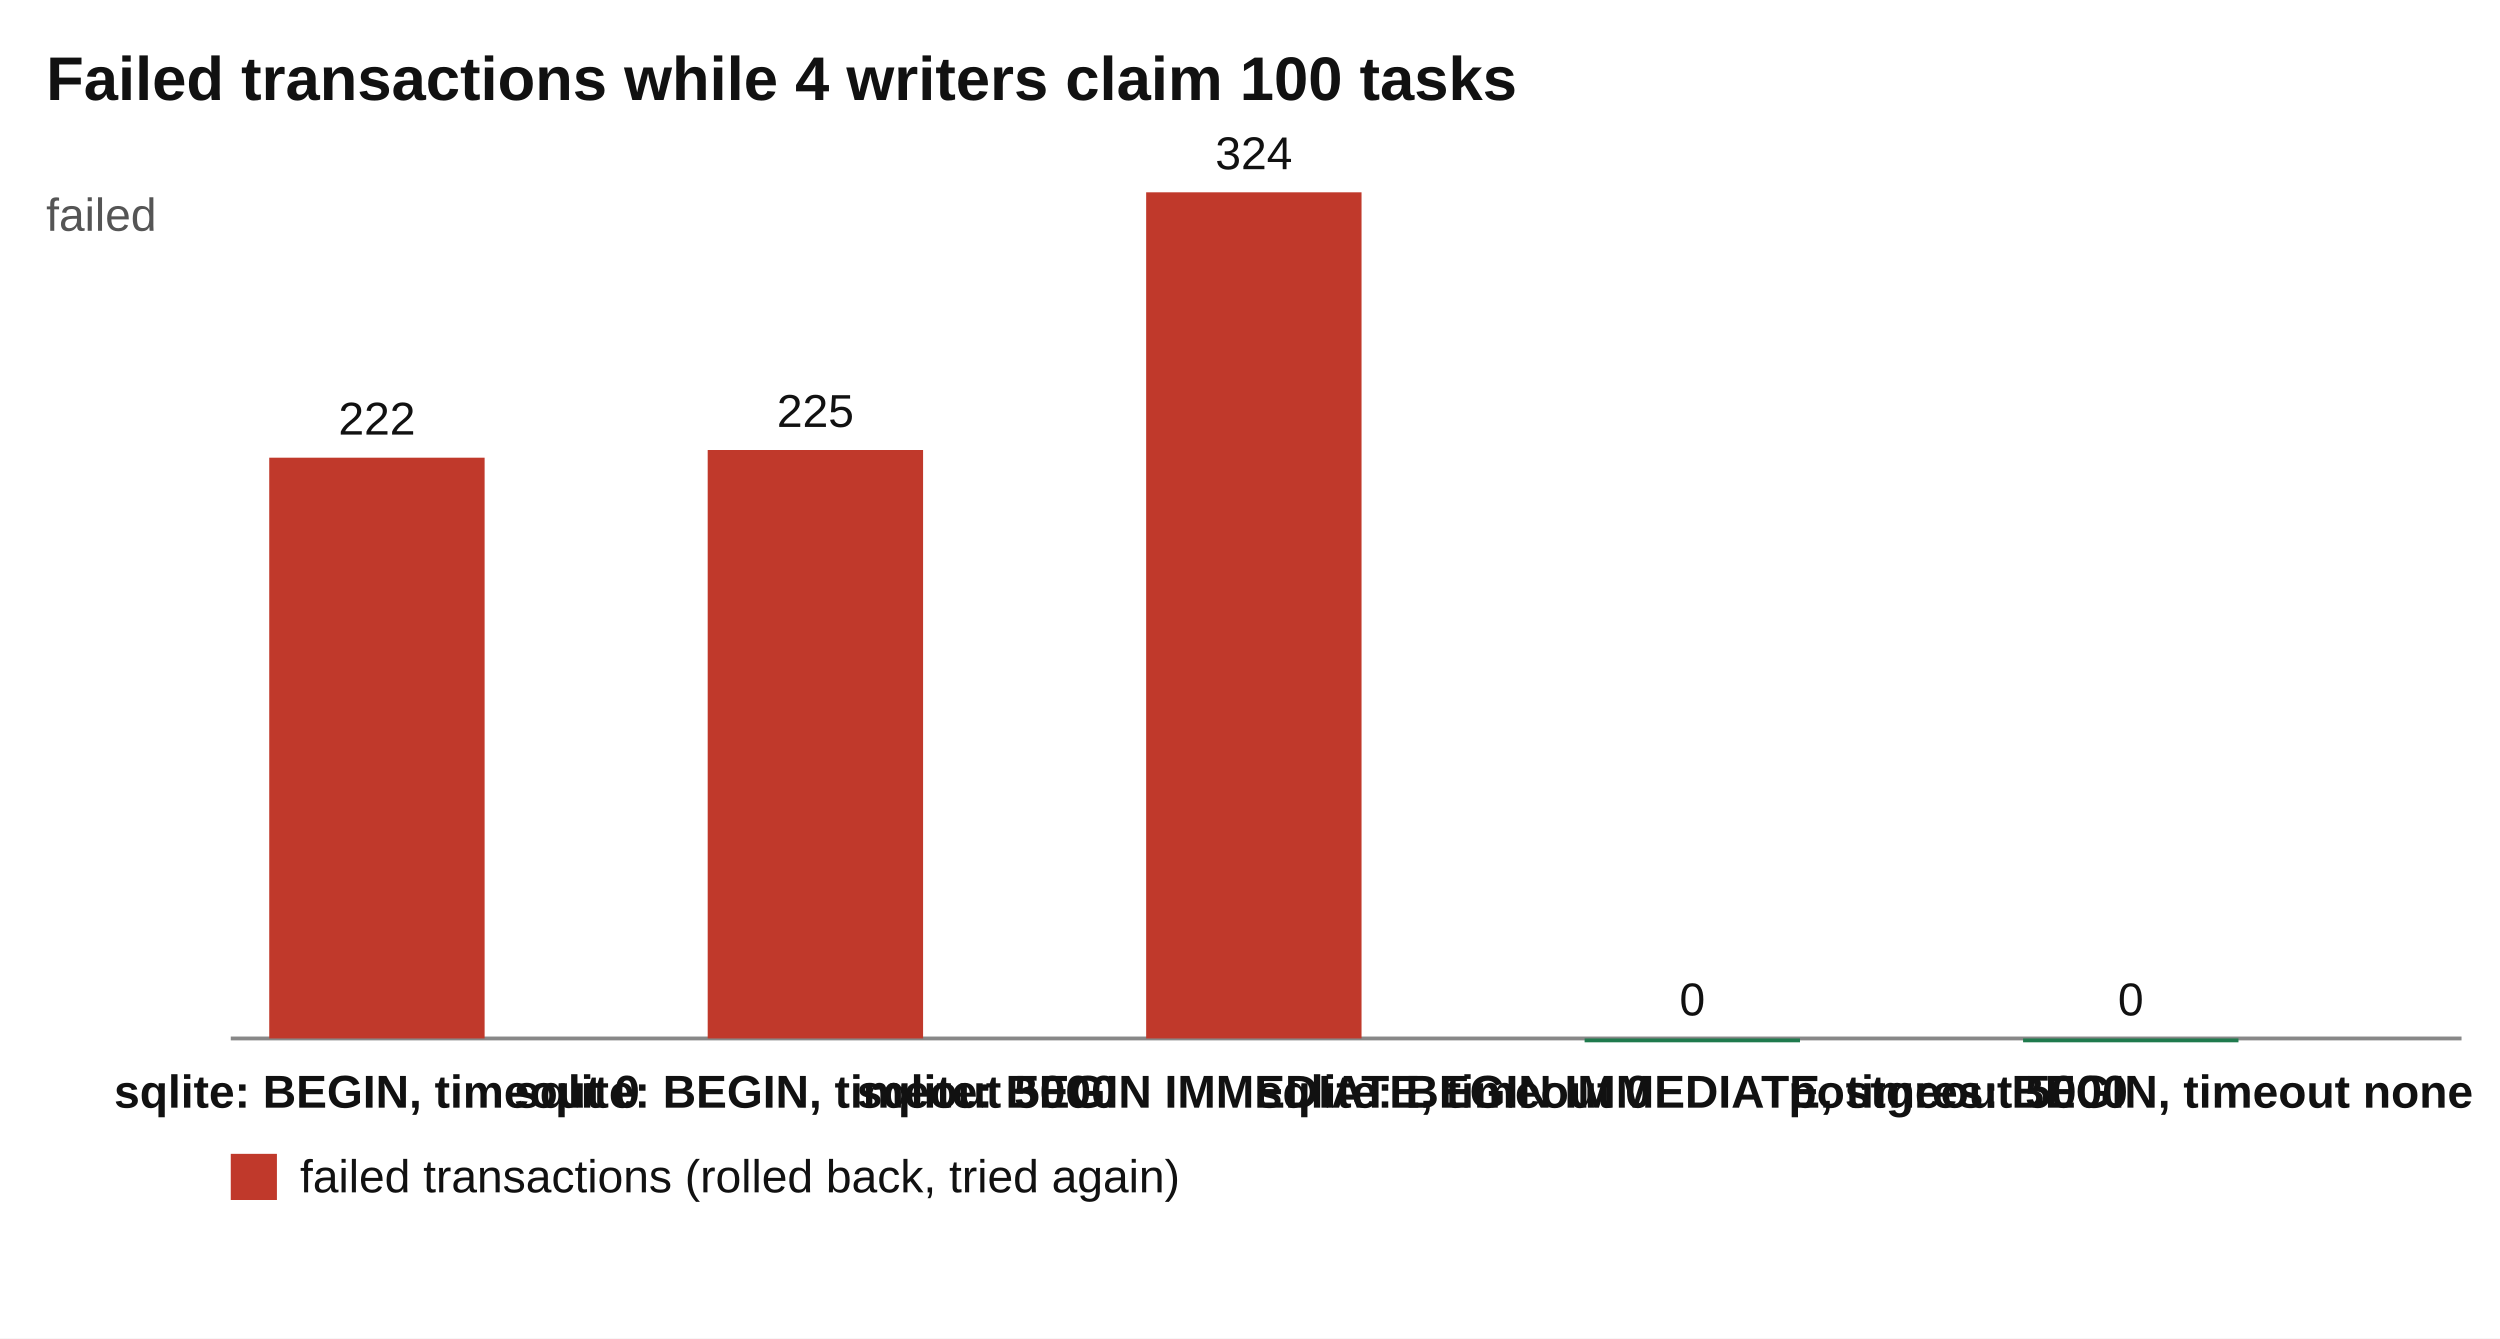
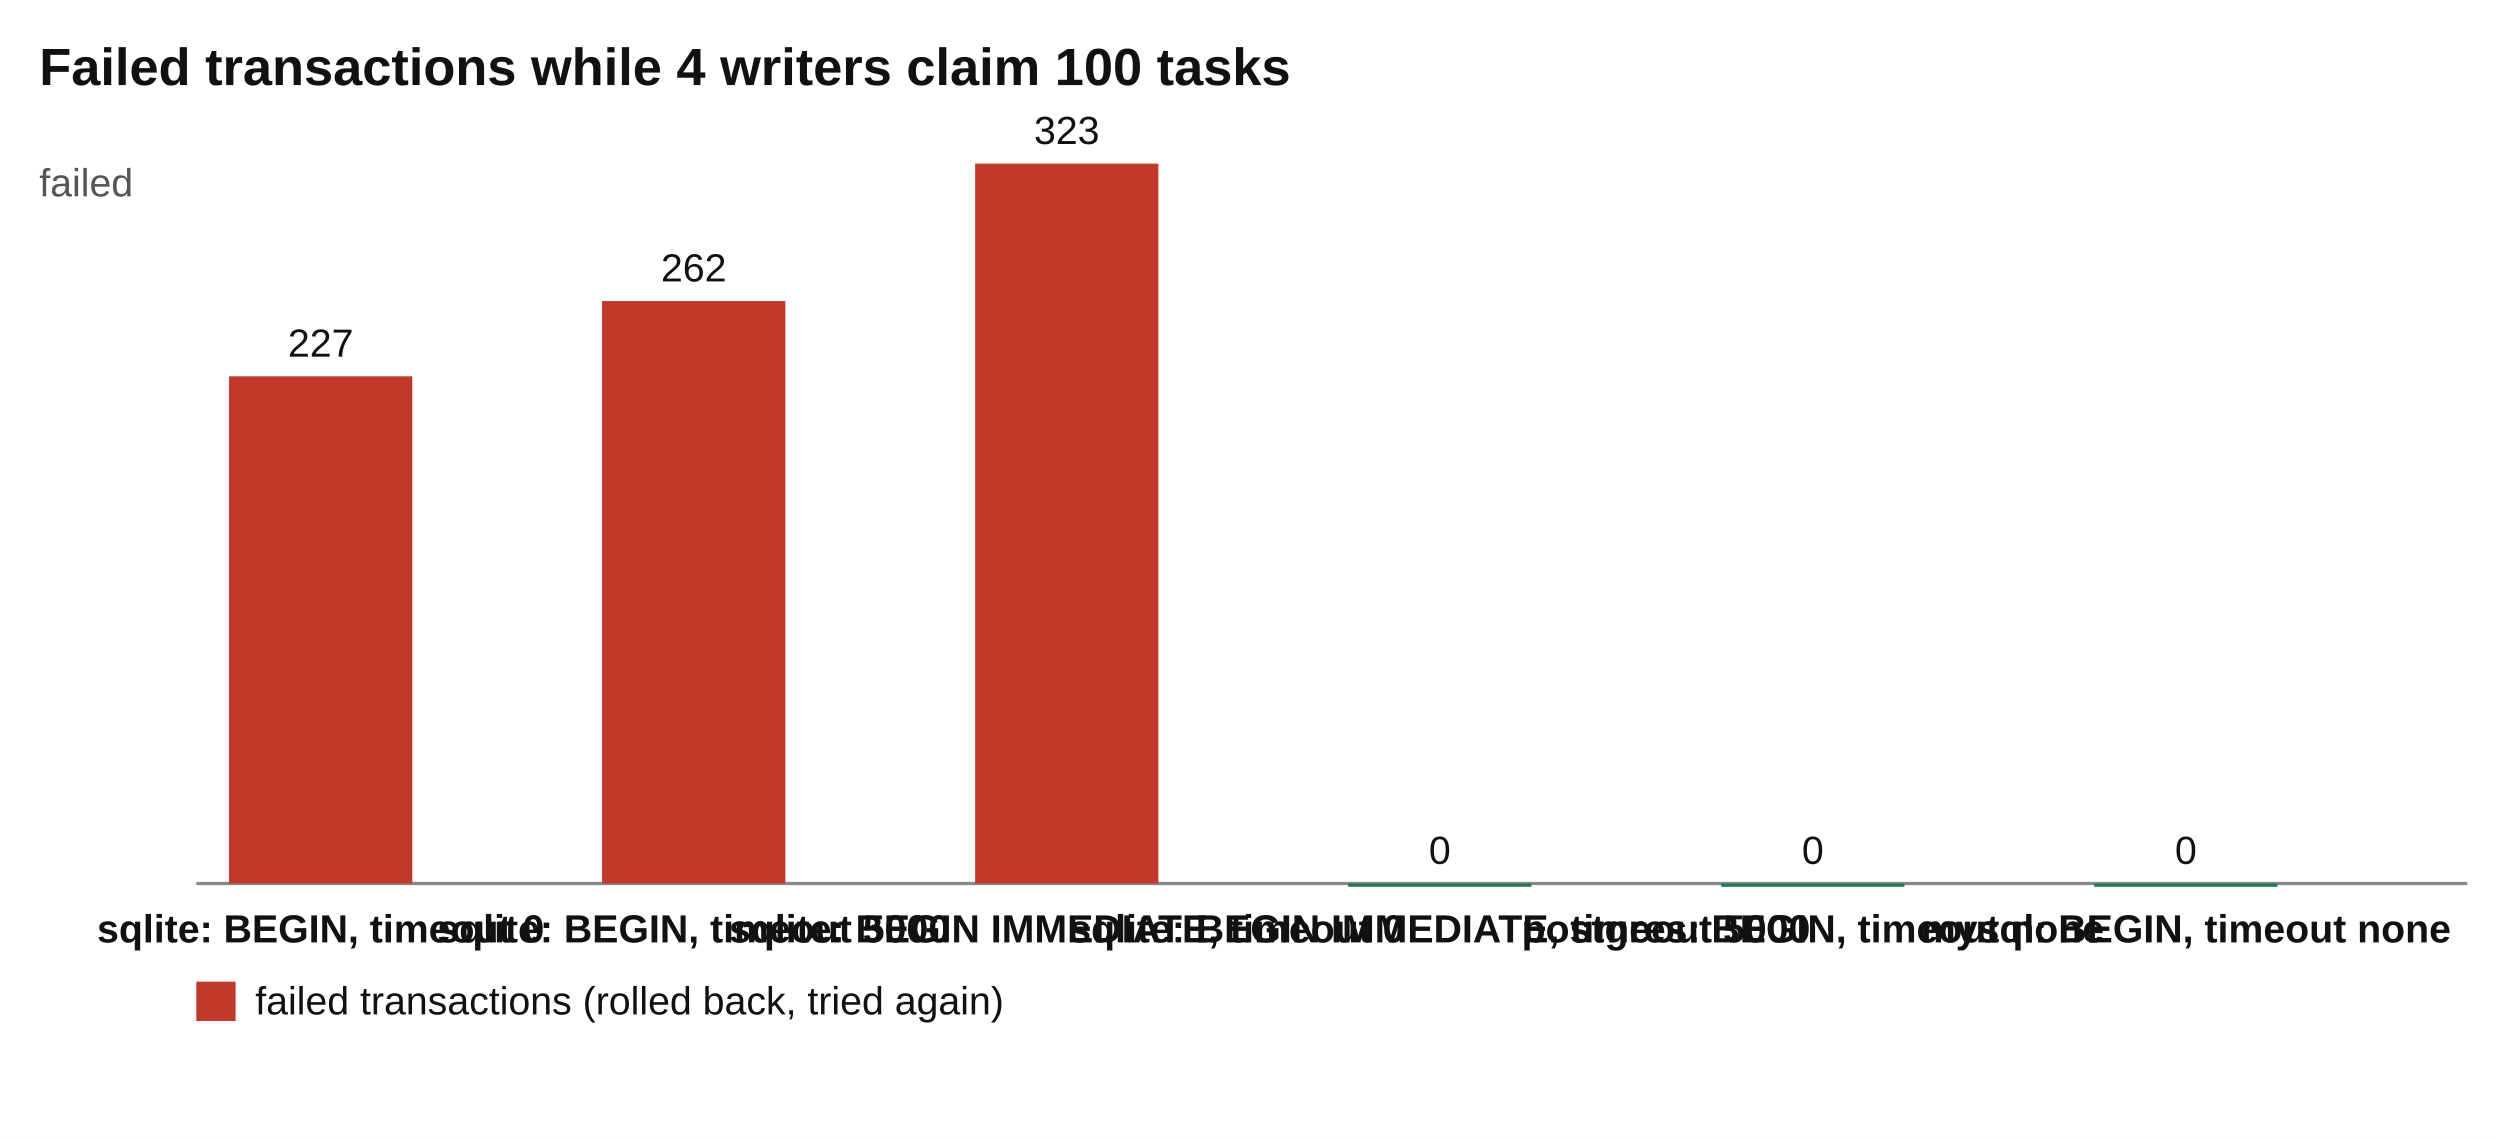
- <svg xmlns="http://www.w3.org/2000/svg" width="650" height="348" viewBox="0 0 650 348" font-family="Arial, sans-serif" font-size="12">
+ <svg xmlns="http://www.w3.org/2000/svg" width="764" height="348" viewBox="0 0 764 348" font-family="Arial, sans-serif" font-size="12">
  <rect width="100%" height="100%" fill="#ffffff" />
  <text x="12" y="26" font-size="16" font-weight="bold" fill="#111">Failed transactions while 4 writers claim 100 tasks</text>
-   <line x1="60" y1="270" x2="640" y2="270" stroke="#888" />
+   <line x1="60" y1="270" x2="754" y2="270" stroke="#888" />
  <text x="12" y="60" fill="#555">failed</text>
-   <rect x="70" y="119" width="56" height="151" fill="#c0392b" />
-   <text x="98" y="113" text-anchor="middle" fill="#111">222</text>
+   <rect x="70" y="115" width="56" height="155" fill="#c0392b" />
+   <text x="98" y="109" text-anchor="middle" fill="#111">227</text>
  <text x="98" y="288" text-anchor="middle" font-weight="bold" fill="#111">sqlite: BEGIN, timeout 0</text>
-   <rect x="184" y="117" width="56" height="153" fill="#c0392b" />
-   <text x="212" y="111" text-anchor="middle" fill="#111">225</text>
+   <rect x="184" y="92" width="56" height="178" fill="#c0392b" />
+   <text x="212" y="86" text-anchor="middle" fill="#111">262</text>
  <text x="212" y="288" text-anchor="middle" font-weight="bold" fill="#111">sqlite: BEGIN, timeout 5000</text>
  <rect x="298" y="50" width="56" height="220" fill="#c0392b" />
-   <text x="326" y="44" text-anchor="middle" fill="#111">324</text>
+   <text x="326" y="44" text-anchor="middle" fill="#111">323</text>
  <text x="326" y="288" text-anchor="middle" font-weight="bold" fill="#111">sqlite: BEGIN IMMEDIATE, timeout 0</text>
  <rect x="412" y="270" width="56" height="1" fill="#1f7a4d" />
  <text x="440" y="264" text-anchor="middle" fill="#111">0</text>
  <text x="440" y="288" text-anchor="middle" font-weight="bold" fill="#111">sqlite: BEGIN IMMEDIATE, timeout 5000</text>
  <rect x="526" y="270" width="56" height="1" fill="#1f7a4d" />
  <text x="554" y="264" text-anchor="middle" fill="#111">0</text>
  <text x="554" y="288" text-anchor="middle" font-weight="bold" fill="#111">postgres: BEGIN, timeout none</text>
+   <rect x="640" y="270" width="56" height="1" fill="#1f7a4d" />
+   <text x="668" y="264" text-anchor="middle" fill="#111">0</text>
+   <text x="668" y="288" text-anchor="middle" font-weight="bold" fill="#111">mysql: BEGIN, timeout none</text>
  <rect x="60" y="300" width="12" height="12" fill="#c0392b" />
  <text x="78" y="310" fill="#111">failed transactions (rolled back, tried again)</text>
</svg>
